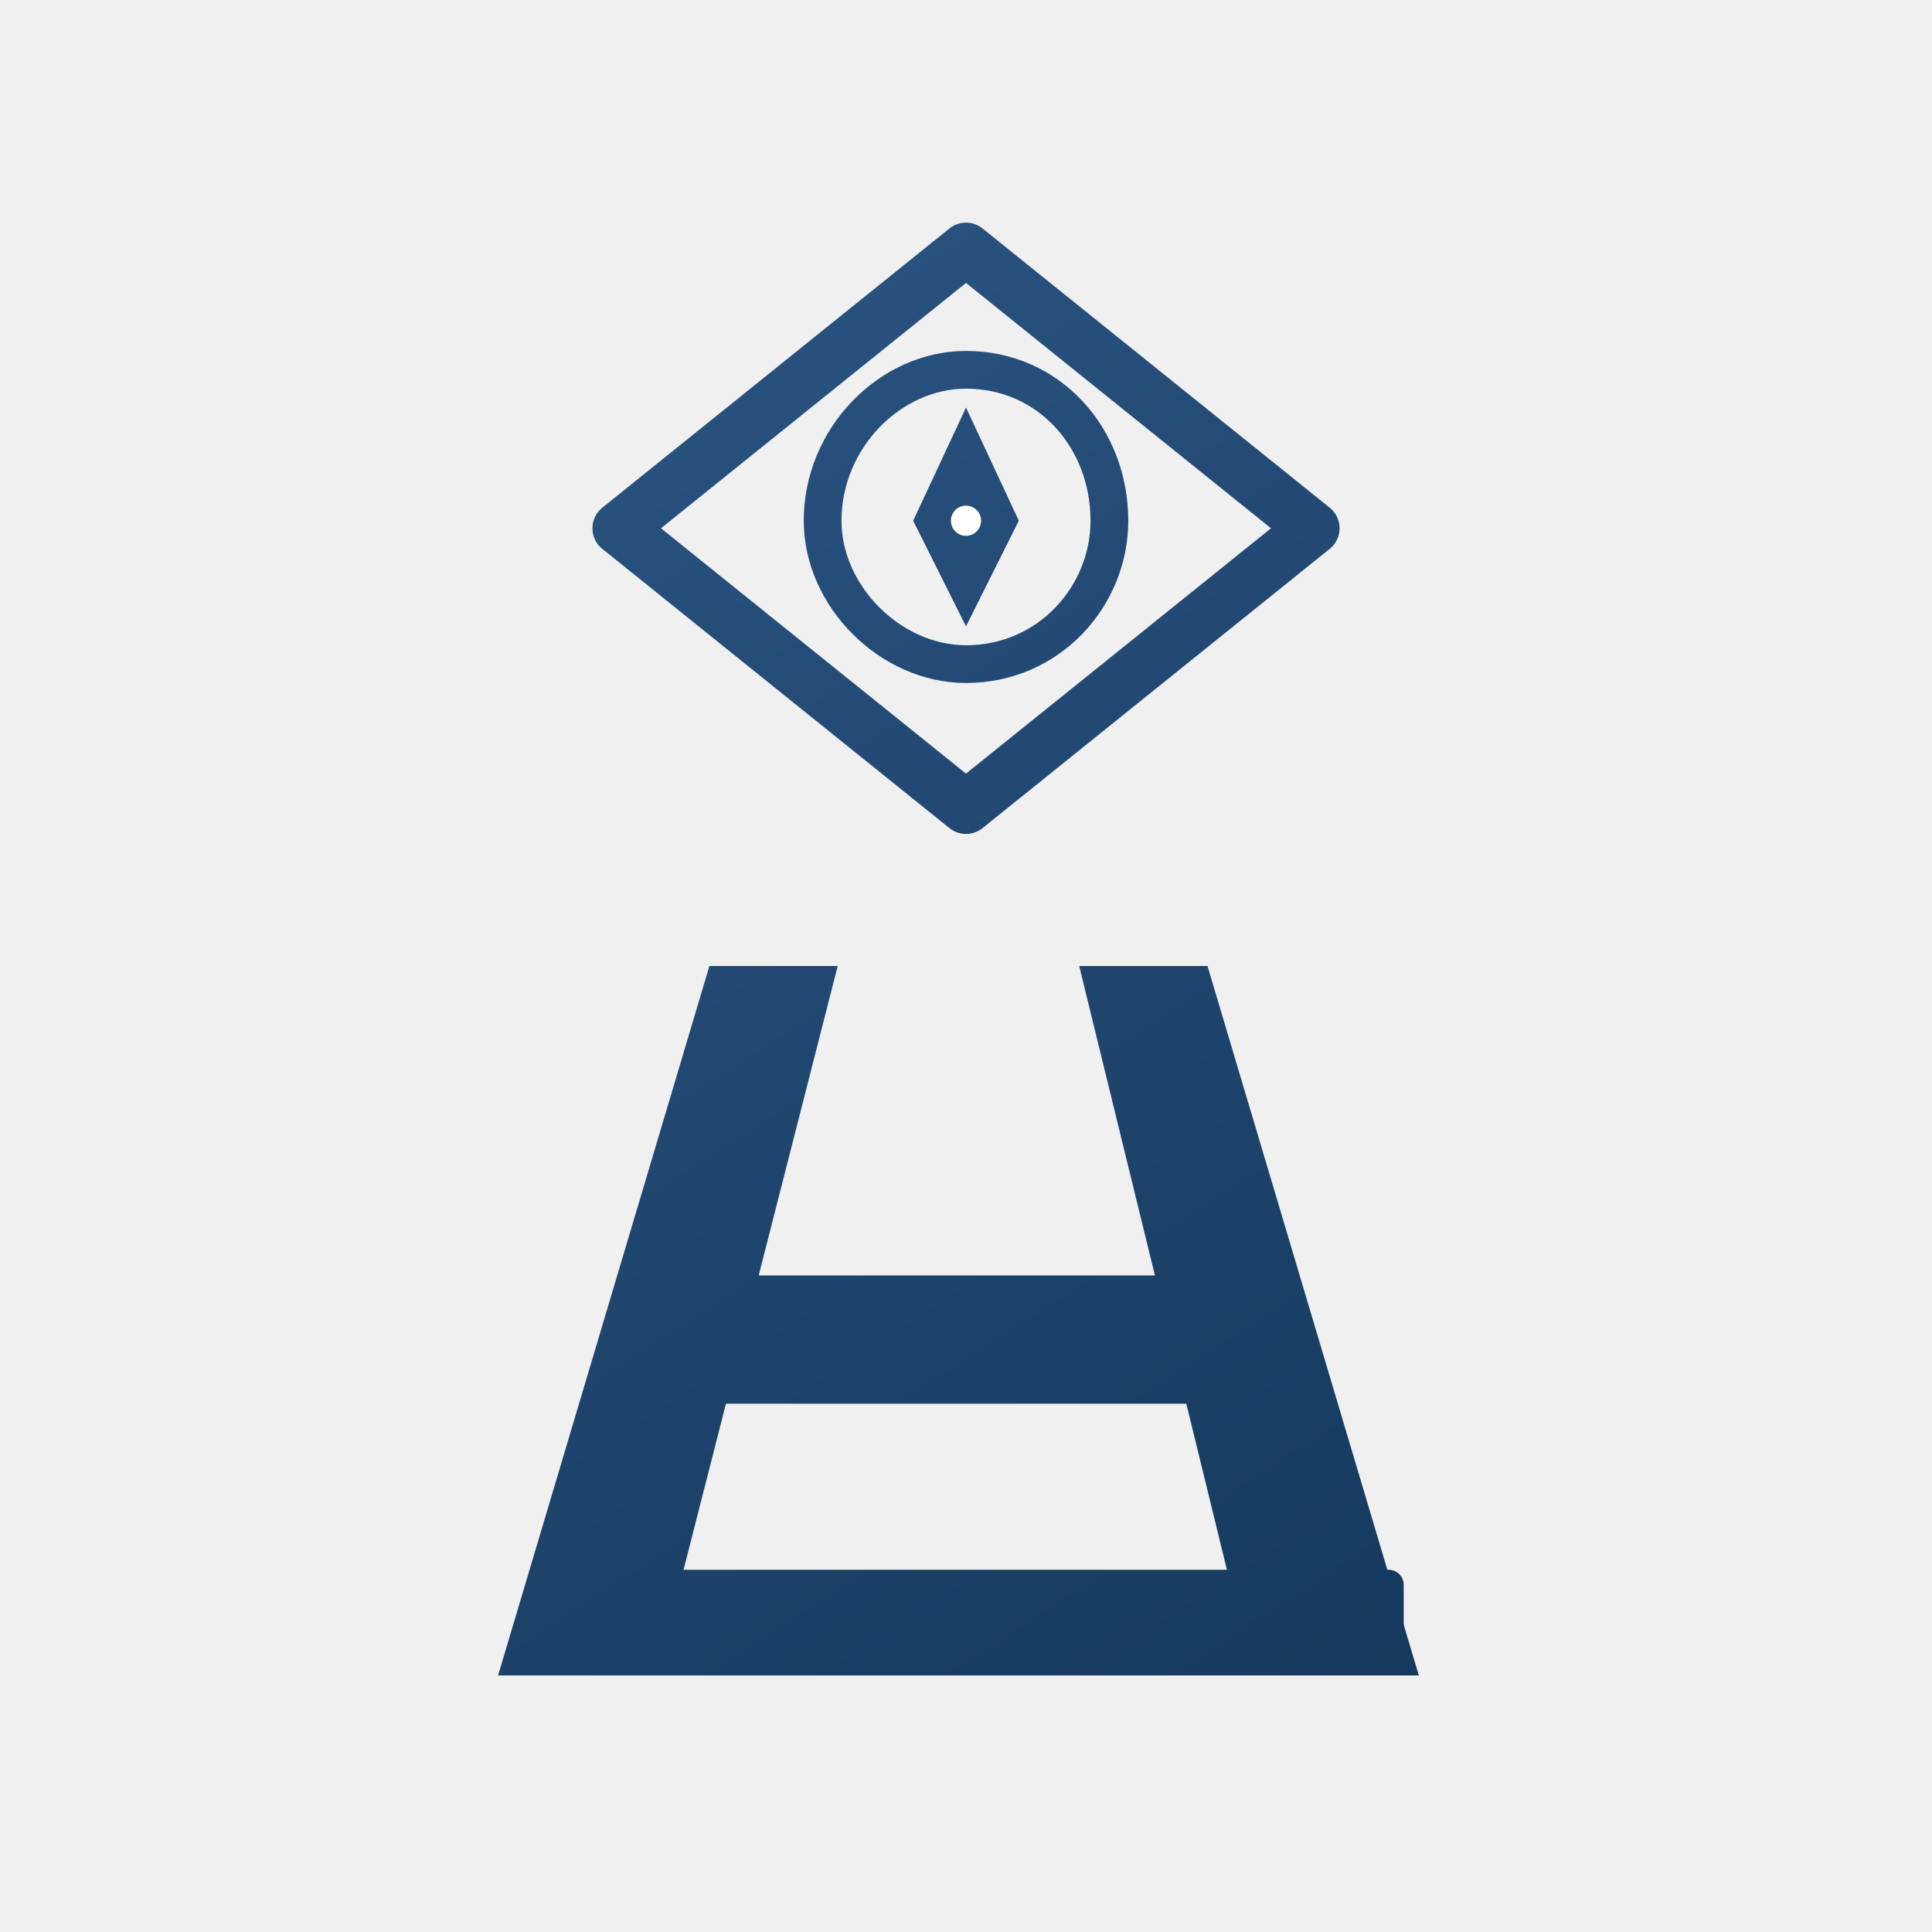
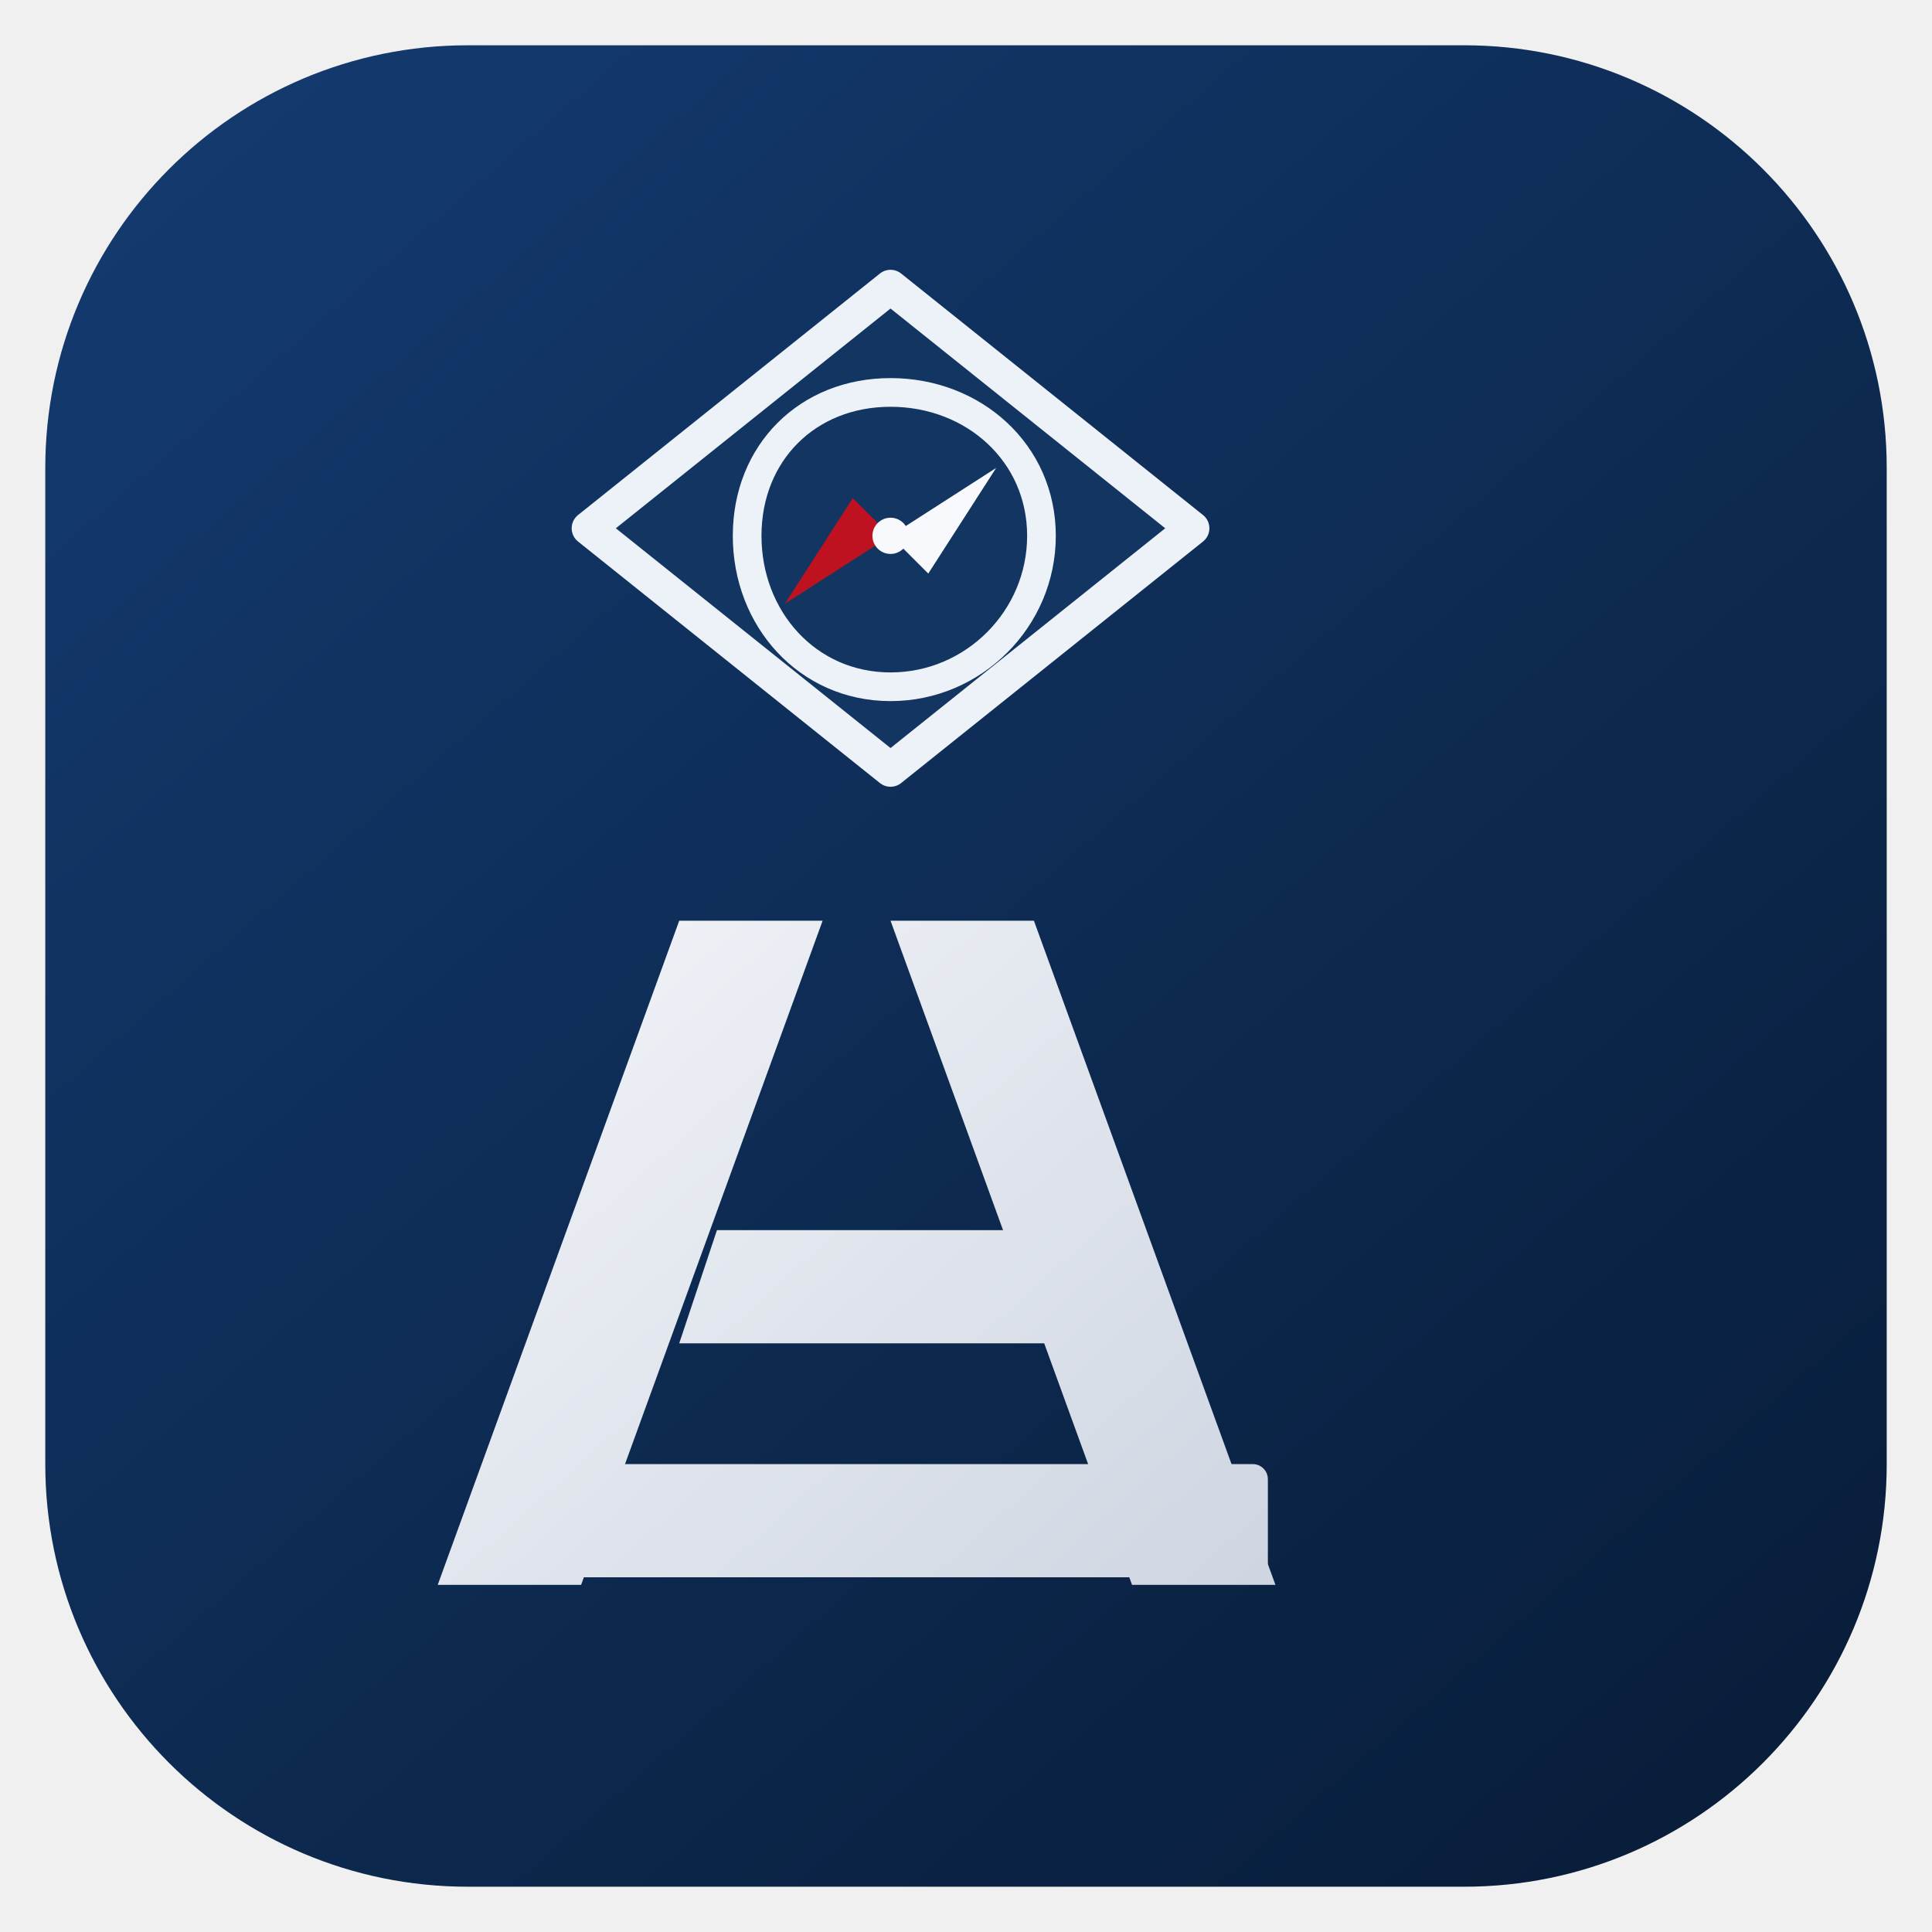
- <svg xmlns="http://www.w3.org/2000/svg" width="256" height="256" viewBox="0 0 256 256" role="img" aria-label="A-POINT Scout Favicon">
+ <svg xmlns="http://www.w3.org/2000/svg" width="256" height="256" viewBox="0 0 256 256" role="img" aria-label="APOINT SCOUT Favicon">
  <defs>
-     <linearGradient id="favNavy" x1="62" y1="22" x2="191" y2="223" gradientUnits="userSpaceOnUse">
-       <stop offset="0" stop-color="#2c5685" />
-       <stop offset="1" stop-color="#15395d" />
+     <linearGradient id="favNavy" x1="30" y1="18" x2="229" y2="246" gradientUnits="userSpaceOnUse">
+       <stop offset="0" stop-color="#13396d" />
+       <stop offset="1" stop-color="#081d39" />
+     </linearGradient>
+     <linearGradient id="favMetal" x1="58" y1="95" x2="194" y2="246" gradientUnits="userSpaceOnUse">
+       <stop offset="0" stop-color="#f8f9fc" />
+       <stop offset="1" stop-color="#c3ccda" />
    </linearGradient>
  </defs>
-   <path fill="url(#favNavy)" d="M66 222L94 128H111L87 222H66ZM166 222L143 128H160L188 222H166ZM90 186L95 169H160L164 186H90Z" />
-   <rect x="82" y="208" width="104" height="14" rx="2" fill="url(#favNavy)" />
+   <rect x="6" y="6" width="244" height="244" rx="56" fill="url(#favNavy)" />
+   <path fill="url(#favMetal)" d="M58 210L90 122H109L77 210H58Z" />
+   <path fill="url(#favMetal)" d="M150 210L118 122H137L169 210H150Z" />
+   <rect x="70" y="194" width="98" height="15" rx="2" fill="url(#favMetal)" />
+   <path fill="url(#favMetal)" d="M90 178L95 163H141L147 178H90Z" />
  <g transform="translate(0 -2)">
-     <path d="M128 35L174 72L128 109L82 72L128 35Z" fill="none" stroke="url(#favNavy)" stroke-width="7" stroke-linejoin="round" />
-     <path d="M128 51C139 51 147 60 147 71C147 81 139 90 128 90C118 90 109 81 109 71C109 60 118 51 128 51Z" fill="none" stroke="url(#favNavy)" stroke-width="5" />
-     <path d="M128 56L135 71L128 85L121 71L128 56Z" fill="url(#favNavy)" />
-     <circle cx="128" cy="71" r="2" fill="#ffffff" />
+     <path d="M118 40L158 72L118 104L78 72L118 40Z" fill="#123561" stroke="#edf2f8" stroke-width="4.5" stroke-linejoin="round" />
+     <path d="M118 54C129 54 138 62 138 73C138 84 129 93 118 93C107 93 99 84 99 73C99 62 107 54 118 54Z" fill="none" stroke="#edf2f8" stroke-width="3.8" />
+     <polygon points="118,73 132,64 123,78" fill="#f7f9fc" />
+     <polygon points="118,73 104,82 113,68" fill="#bf1220" />
+     <circle cx="118" cy="73" r="2.4" fill="#f7f9fc" />
  </g>
</svg>
